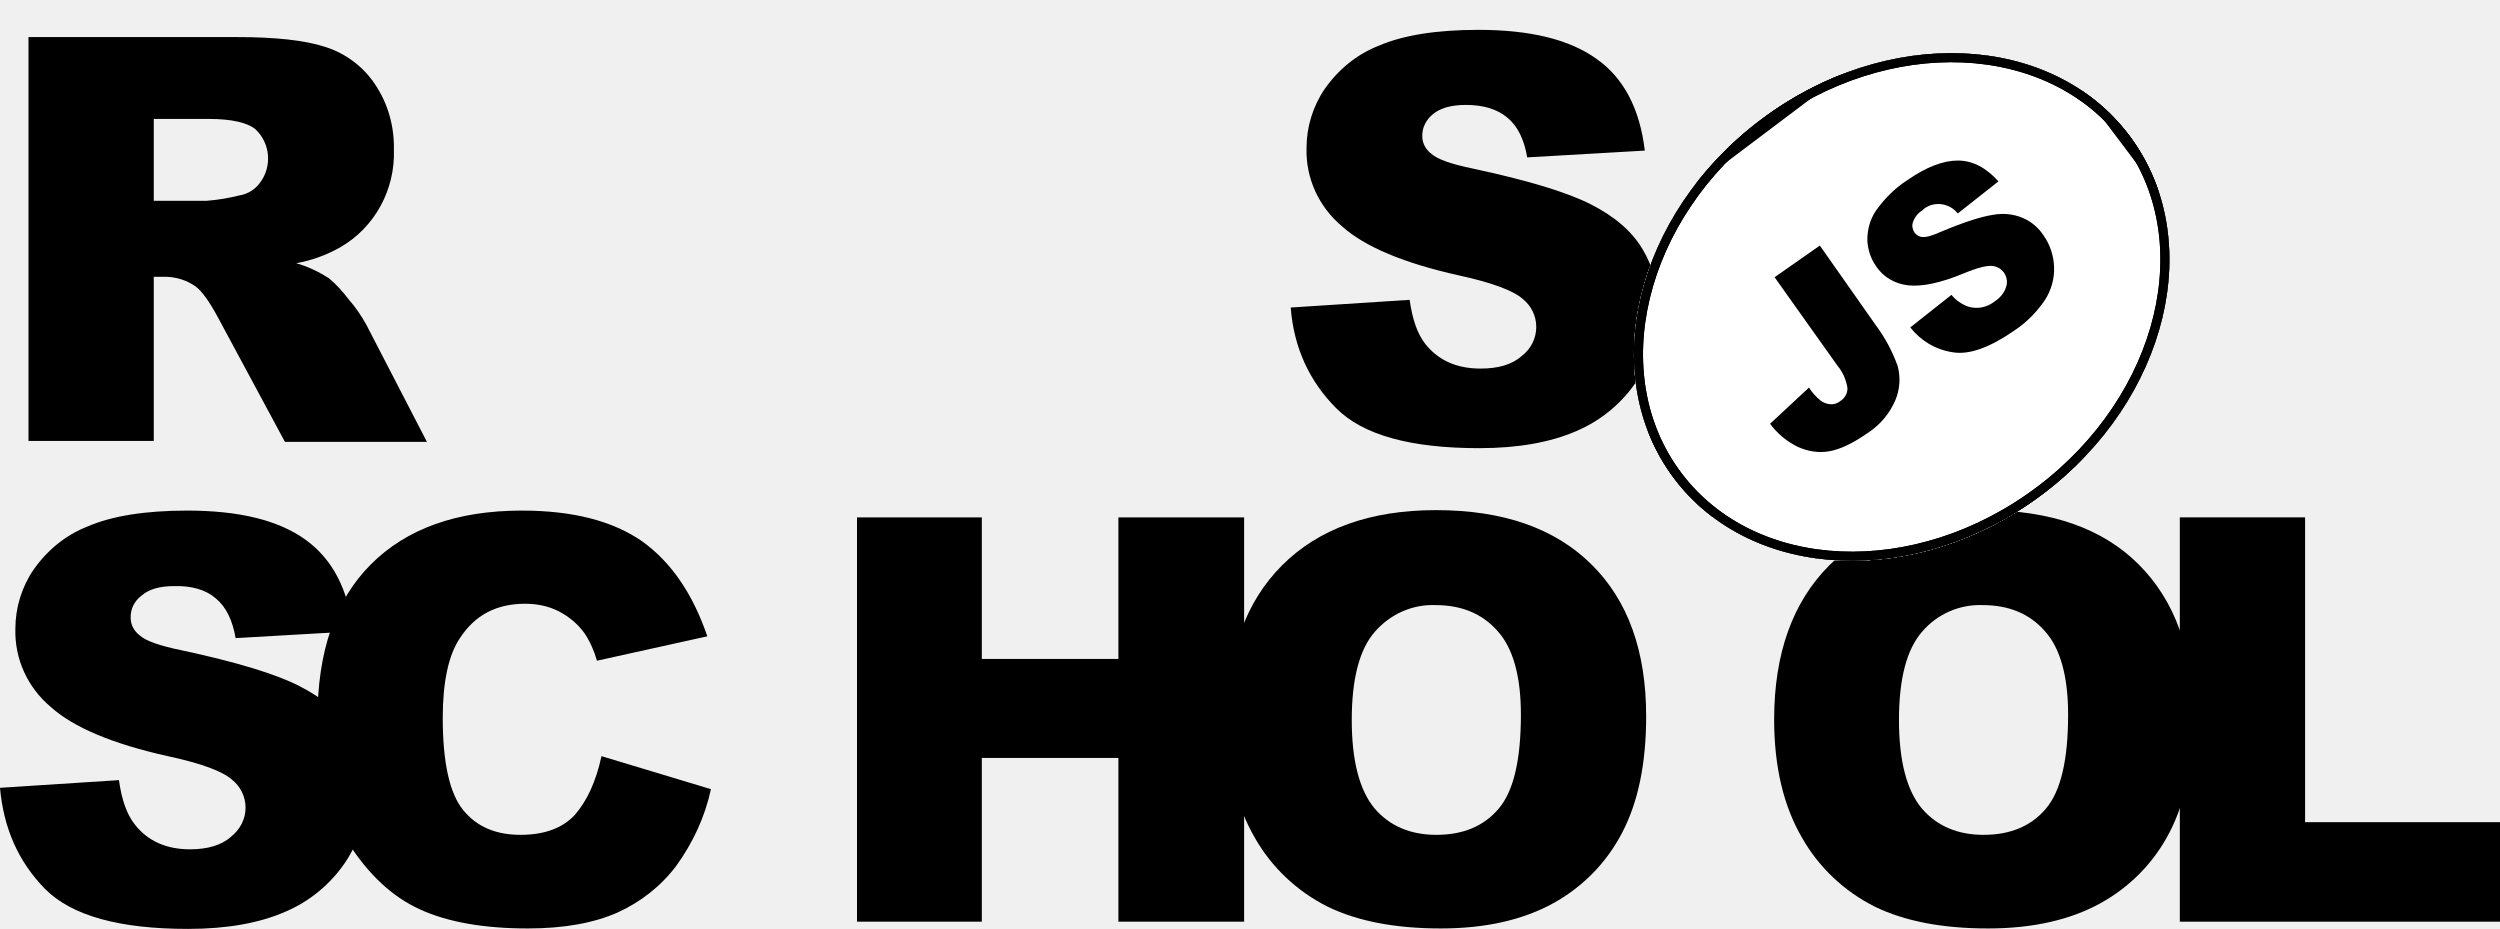
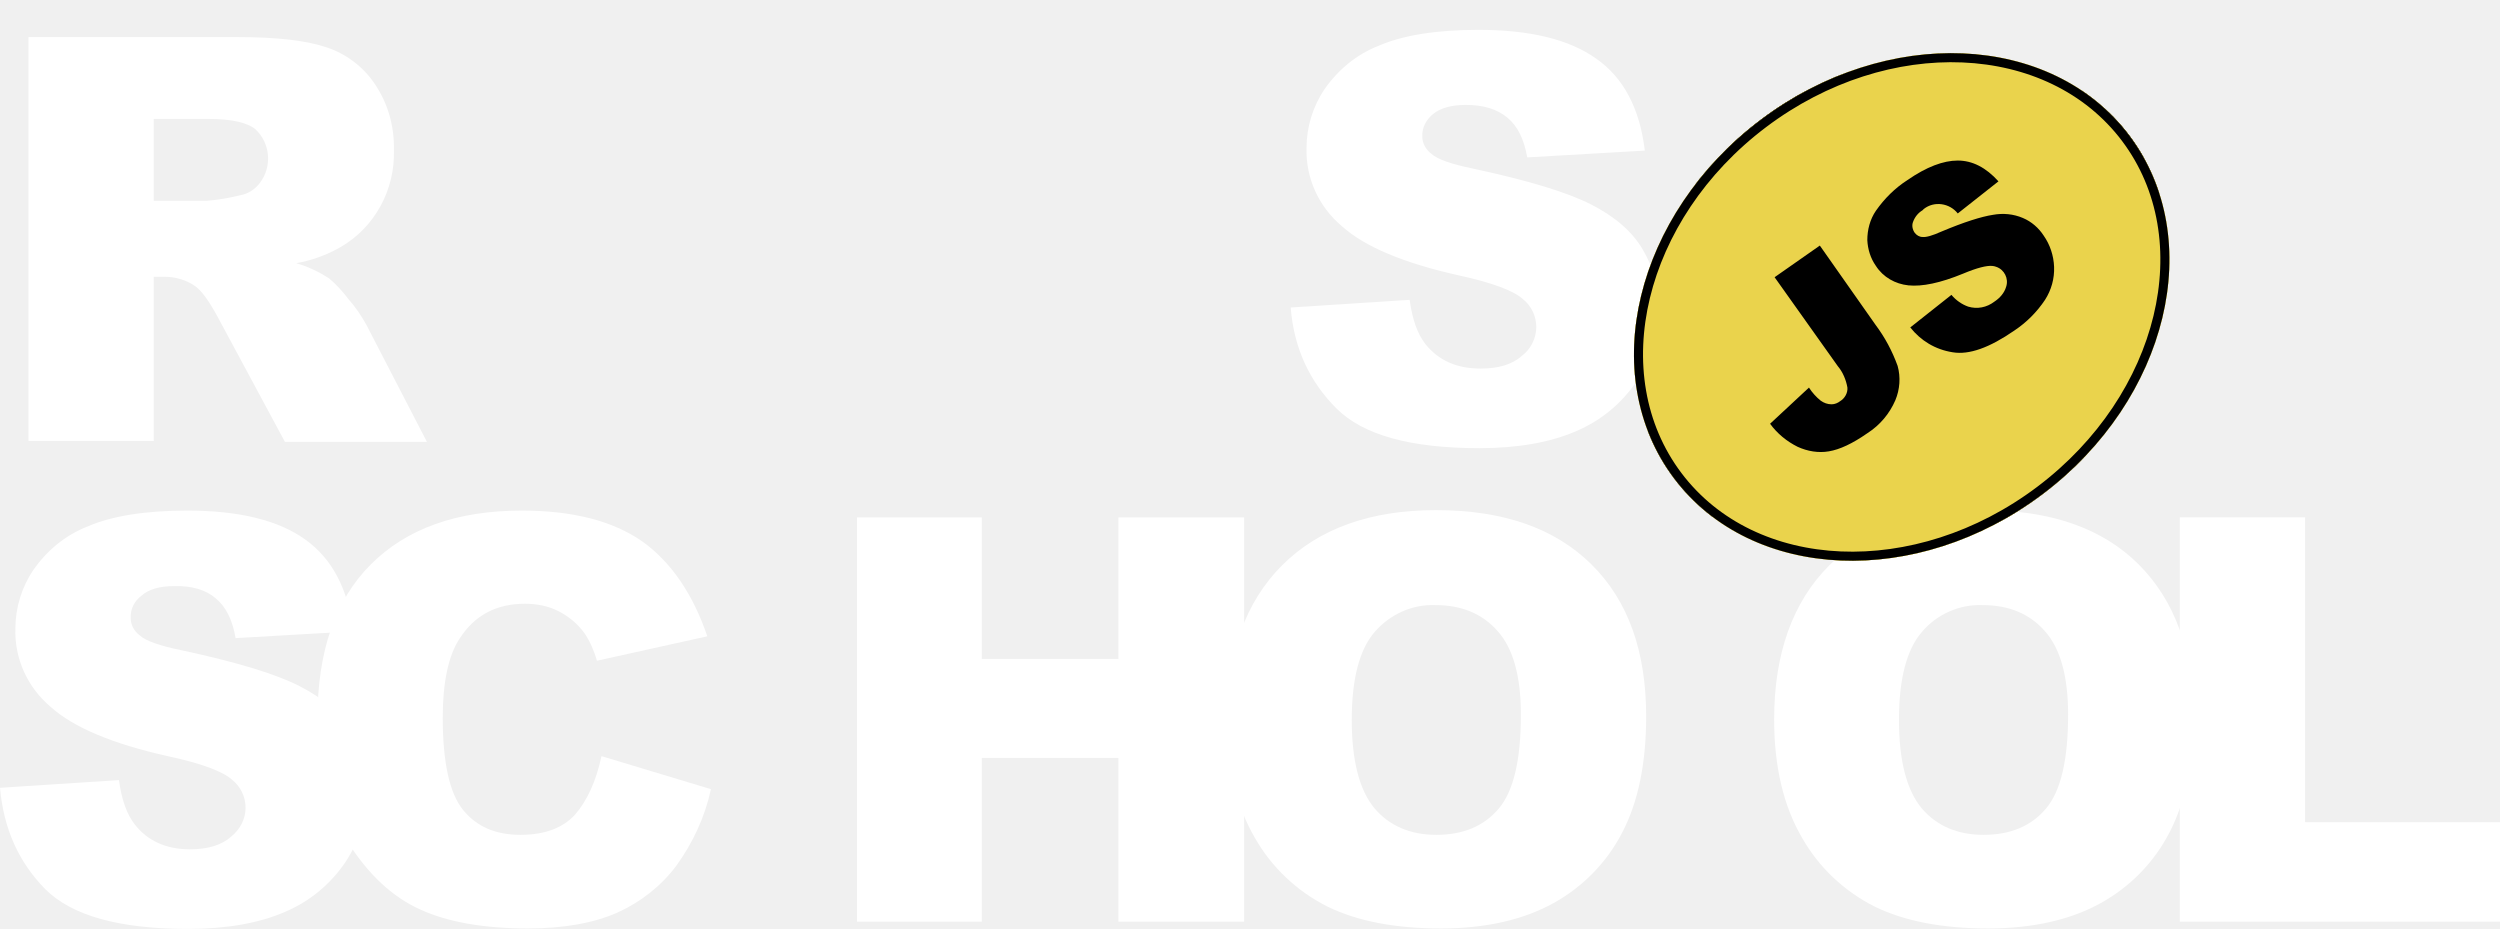
<svg xmlns="http://www.w3.org/2000/svg" xmlns:xlink="http://www.w3.org/1999/xlink" id="Layer_1" viewBox="0 0 552.8 205.3">
-   <style>.st0{fill:#fff}.st1{clip-path:url(#SVGID_2_)}.st2{clip-path:url(#SVGID_4_)}.st3{clip-path:url(#SVGID_6_)}.st4{clip-path:url(#SVGID_8_)}.st5{fill:#fff;stroke:#000;stroke-width:4;stroke-miterlimit:10}.st6{clip-path:url(#SVGID_8_)}.st6,.st7{fill:none;stroke:#000;stroke-width:4;stroke-miterlimit:10}.st8,.st9{clip-path:url(#SVGID_10_)}.st9{fill:none;stroke:#000;stroke-width:4;stroke-miterlimit:10}</style>
-   <path d="M285.4 68l26.3-1.7c.6 4.3 1.7 7.5 3.5 9.8 2.9 3.6 6.9 5.4 12.2 5.4 3.9 0 7-.9 9.1-2.8 2-1.5 3.2-3.9 3.2-6.4 0-2.4-1.1-4.7-3-6.2-2-1.8-6.7-3.6-14.1-5.2-12.1-2.7-20.8-6.3-25.9-10.9-5.1-4.3-8-10.6-7.8-17.3 0-4.6 1.4-9.2 4-13 3-4.3 7.1-7.7 12-9.6 5.3-2.3 12.7-3.5 22-3.5 11.4 0 20.1 2.1 26.1 6.4 6 4.2 9.6 11 10.7 20.3l-26 1.5c-.7-4-2.1-6.9-4.4-8.8s-5.3-2.8-9.2-2.8c-3.2 0-5.6.7-7.2 2-1.5 1.2-2.5 3-2.4 5 0 1.5.8 2.9 2 3.8 1.3 1.2 4.4 2.3 9.3 3.3 12.1 2.6 20.7 5.2 26 7.9 5.3 2.7 9.1 6 11.4 9.9 2.4 4 3.6 8.6 3.5 13.3 0 5.6-1.6 11.2-4.8 15.9-3.3 4.9-7.9 8.7-13.3 11-5.7 2.5-12.9 3.8-21.5 3.8-15.2 0-25.7-2.9-31.6-8.8S286.1 77 285.4 68zM6.3 97.6V8.2h46.1c8.5 0 15.1.7 19.6 2.2 4.4 1.4 8.3 4.3 10.9 8.2 2.9 4.3 4.3 9.3 4.2 14.5.3 8.8-4.2 17.2-11.9 21.6-3 1.7-6.3 2.9-9.7 3.5 2.5.7 5 1.9 7.2 3.3 1.7 1.4 3.1 3 4.4 4.7 1.5 1.7 2.8 3.6 3.9 5.6l13.4 25.9H63L48.2 70.2c-1.9-3.5-3.5-5.8-5-6.9-2-1.4-4.4-2.1-6.8-2.1H34v36.3H6.3zM34 44.4h11.7c2.5-.2 4.9-.6 7.3-1.2 1.8-.3 3.4-1.3 4.5-2.8 2.7-3.6 2.3-8.7-1-11.8-1.8-1.5-5.3-2.3-10.3-2.3H34v18.1zM0 174.2l26.3-1.7c.6 4.3 1.7 7.5 3.5 9.8 2.8 3.6 6.9 5.5 12.2 5.5 3.9 0 7-.9 9.1-2.8 2-1.6 3.2-3.9 3.2-6.4 0-2.4-1.1-4.7-3-6.2-2-1.8-6.7-3.6-14.2-5.2-12.1-2.7-20.8-6.3-25.9-10.9-5.1-4.3-8-10.6-7.8-17.3 0-4.6 1.4-9.2 4-13 3-4.3 7.1-7.7 12-9.6 5.3-2.3 12.7-3.5 22-3.5 11.4 0 20.1 2.1 26.1 6.4s9.5 11 10.6 20.3l-26 1.5c-.7-4-2.1-6.9-4.4-8.8-2.2-1.9-5.3-2.8-9.2-2.7-3.2 0-5.6.7-7.2 2.1-1.6 1.2-2.5 3-2.4 5 0 1.5.8 2.9 2 3.8 1.3 1.2 4.4 2.3 9.3 3.3 12.1 2.6 20.7 5.2 26 7.9 5.3 2.7 9.1 6 11.4 9.9 2.4 4 3.6 8.6 3.6 13.2 0 5.6-1.7 11.1-4.8 15.8-3.3 4.9-7.9 8.7-13.3 11-5.7 2.5-12.9 3.8-21.5 3.8-15.2 0-25.7-2.9-31.6-8.8-5.9-6-9.2-13.4-10-22.4z" />
-   <path d="M133 167.2l24.2 7.3c-1.3 6.1-4 11.9-7.7 17-3.4 4.5-7.9 8-13 10.3-5.2 2.3-11.8 3.5-19.8 3.5-9.7 0-17.7-1.4-23.8-4.2-6.2-2.8-11.5-7.8-16-14.9-4.5-7.1-6.7-16.2-6.7-27.3 0-14.8 3.9-26.2 11.8-34.1s19-11.9 33.4-11.9c11.3 0 20.1 2.3 26.6 6.8 6.4 4.6 11.2 11.6 14.4 21l-24.4 5.4c-.6-2.1-1.5-4.2-2.7-6-1.5-2.1-3.4-3.7-5.7-4.9-2.3-1.2-4.9-1.7-7.5-1.7-6.3 0-11.1 2.5-14.4 7.6-2.5 3.7-3.8 9.6-3.8 17.6 0 9.9 1.5 16.7 4.5 20.4 3 3.7 7.2 5.5 12.7 5.5 5.3 0 9.3-1.5 12-4.4 2.7-3.1 4.7-7.4 5.9-13zm56.5-52.8h27.6v31.3h30.2v-31.3h27.8v89.4h-27.8v-36.2h-30.2v36.2h-27.6v-89.4z" />
-   <path d="M271.3 159.1c0-14.6 4.1-26 12.2-34.1 8.1-8.1 19.5-12.2 34-12.2 14.9 0 26.3 4 34.4 12S364 144 364 158.4c0 10.5-1.8 19-5.3 25.7-3.4 6.6-8.7 12-15.2 15.6-6.7 3.7-15 5.6-24.9 5.6-10.1 0-18.4-1.6-25-4.8-6.8-3.4-12.4-8.7-16.1-15.2-4.1-7-6.2-15.7-6.2-26.2zm27.6.1c0 9 1.7 15.5 5 19.5 3.3 3.9 7.9 5.9 13.7 5.9 5.9 0 10.5-1.9 13.8-5.8s4.9-10.8 4.9-20.8c0-8.4-1.7-14.6-5.1-18.4-3.4-3.9-8-5.8-13.8-5.8-5.1-.2-10 2-13.4 5.9-3.4 3.9-5.1 10.4-5.1 19.5zm93.4-.1c0-14.6 4.1-26 12.2-34.1 8.1-8.1 19.5-12.2 34-12.2 14.9 0 26.4 4 34.4 12S485 144 485 158.4c0 10.5-1.8 19-5.3 25.7-3.4 6.6-8.7 12-15.2 15.6-6.7 3.7-15 5.6-24.9 5.6-10.1 0-18.4-1.6-25-4.8-6.8-3.4-12.4-8.7-16.1-15.2-4.1-7-6.2-15.7-6.2-26.2zm27.6.1c0 9 1.7 15.5 5 19.5 3.3 3.9 7.9 5.9 13.7 5.9 5.9 0 10.5-1.9 13.8-5.8 3.3-3.9 4.9-10.8 4.9-20.8 0-8.4-1.7-14.6-5.1-18.4-3.4-3.9-8-5.8-13.8-5.8-5.1-.2-10.1 2-13.4 5.9-3.4 3.9-5.1 10.4-5.1 19.5z" />
-   <path d="M482.1 114.4h27.6v67.4h43.1v22H482v-89.4z" />
+   <style>.st0{fill:#fff}.st1{clip-path:url(#SVGID_2_)}.st2{clip-path:url(#SVGID_4_)}.st3{clip-path:url(#SVGID_6_)}.st4{clip-path:url(#SVGID_8_)}.st5{fill:#fff;stroke:#fff;stroke-width:4;stroke-miterlimit:10}.st6{clip-path:url(#SVGID_8_)}.st6,.st7{fill:#EAD34C;stroke:#000;stroke-width:4;stroke-miterlimit:10}.st8,.st9{clip-path:url(#SVGID_10_)}.st9{fill:#fff;stroke:#000;stroke-width:4;stroke-miterlimit:10}</style>
+   <path fill="#fff" d="M285.4 68l26.3-1.7c.6 4.3 1.7 7.5 3.5 9.8 2.9 3.6 6.9 5.4 12.2 5.4 3.9 0 7-.9 9.1-2.8 2-1.5 3.2-3.9 3.2-6.4 0-2.4-1.1-4.7-3-6.2-2-1.8-6.7-3.6-14.1-5.2-12.1-2.7-20.8-6.3-25.9-10.9-5.1-4.3-8-10.6-7.8-17.3 0-4.6 1.4-9.2 4-13 3-4.3 7.1-7.7 12-9.6 5.3-2.3 12.7-3.5 22-3.5 11.4 0 20.1 2.1 26.1 6.4 6 4.2 9.6 11 10.7 20.3l-26 1.5c-.7-4-2.1-6.9-4.4-8.8s-5.3-2.8-9.2-2.8c-3.2 0-5.6.7-7.2 2-1.5 1.2-2.5 3-2.4 5 0 1.5.8 2.9 2 3.8 1.3 1.2 4.4 2.3 9.3 3.3 12.1 2.6 20.7 5.2 26 7.9 5.3 2.7 9.1 6 11.4 9.9 2.4 4 3.6 8.6 3.5 13.3 0 5.6-1.6 11.2-4.8 15.9-3.3 4.9-7.9 8.7-13.3 11-5.7 2.5-12.9 3.8-21.5 3.8-15.2 0-25.7-2.9-31.6-8.8S286.1 77 285.4 68zM6.3 97.6V8.2h46.1c8.5 0 15.1.7 19.6 2.2 4.4 1.4 8.3 4.3 10.9 8.2 2.9 4.3 4.3 9.3 4.2 14.5.3 8.8-4.2 17.2-11.9 21.6-3 1.7-6.3 2.9-9.7 3.5 2.5.7 5 1.9 7.2 3.3 1.7 1.4 3.1 3 4.4 4.7 1.5 1.7 2.8 3.6 3.9 5.6l13.4 25.9H63L48.2 70.2c-1.9-3.5-3.5-5.8-5-6.9-2-1.4-4.4-2.1-6.8-2.1H34v36.3H6.3zM34 44.4h11.7c2.5-.2 4.9-.6 7.3-1.2 1.8-.3 3.4-1.3 4.5-2.8 2.7-3.6 2.3-8.7-1-11.8-1.8-1.5-5.3-2.3-10.3-2.3H34v18.1zM0 174.2l26.3-1.7c.6 4.3 1.7 7.5 3.5 9.8 2.8 3.6 6.9 5.5 12.2 5.5 3.9 0 7-.9 9.1-2.8 2-1.6 3.2-3.9 3.2-6.4 0-2.4-1.1-4.7-3-6.2-2-1.8-6.7-3.6-14.2-5.2-12.1-2.7-20.8-6.3-25.9-10.9-5.1-4.3-8-10.6-7.8-17.3 0-4.6 1.4-9.2 4-13 3-4.3 7.1-7.7 12-9.6 5.3-2.3 12.7-3.5 22-3.5 11.4 0 20.1 2.1 26.1 6.4s9.5 11 10.6 20.3l-26 1.5c-.7-4-2.1-6.9-4.4-8.8-2.2-1.9-5.3-2.8-9.2-2.7-3.2 0-5.6.7-7.2 2.1-1.6 1.2-2.5 3-2.4 5 0 1.5.8 2.9 2 3.8 1.3 1.2 4.4 2.3 9.3 3.3 12.1 2.6 20.7 5.2 26 7.9 5.3 2.7 9.1 6 11.4 9.9 2.4 4 3.6 8.6 3.6 13.2 0 5.6-1.7 11.1-4.8 15.8-3.3 4.9-7.9 8.7-13.3 11-5.7 2.5-12.9 3.8-21.5 3.8-15.2 0-25.7-2.9-31.6-8.8-5.9-6-9.2-13.4-10-22.4z" />
+   <path fill="#fff" d="M133 167.2l24.2 7.3c-1.3 6.1-4 11.9-7.7 17-3.4 4.5-7.9 8-13 10.3-5.2 2.3-11.8 3.5-19.8 3.5-9.7 0-17.7-1.4-23.8-4.2-6.2-2.8-11.5-7.8-16-14.9-4.5-7.1-6.7-16.2-6.7-27.3 0-14.8 3.9-26.2 11.8-34.1s19-11.9 33.4-11.9c11.3 0 20.1 2.3 26.6 6.8 6.4 4.6 11.2 11.6 14.4 21l-24.4 5.4c-.6-2.1-1.5-4.2-2.7-6-1.5-2.1-3.4-3.7-5.7-4.9-2.3-1.2-4.9-1.7-7.5-1.7-6.3 0-11.1 2.5-14.4 7.6-2.5 3.7-3.8 9.6-3.8 17.6 0 9.9 1.5 16.7 4.5 20.4 3 3.7 7.2 5.5 12.7 5.5 5.3 0 9.3-1.5 12-4.4 2.7-3.1 4.7-7.4 5.9-13zm56.5-52.8h27.6v31.3h30.2v-31.3h27.8v89.4h-27.8v-36.2h-30.2v36.2h-27.6v-89.4z" />
+   <path fill="#fff" d="M271.3 159.1c0-14.6 4.1-26 12.2-34.1 8.1-8.1 19.5-12.2 34-12.2 14.9 0 26.3 4 34.4 12S364 144 364 158.4c0 10.5-1.8 19-5.3 25.7-3.4 6.6-8.7 12-15.2 15.6-6.7 3.7-15 5.6-24.9 5.6-10.1 0-18.4-1.6-25-4.8-6.8-3.4-12.4-8.7-16.1-15.2-4.1-7-6.2-15.7-6.2-26.2zm27.6.1c0 9 1.7 15.5 5 19.5 3.3 3.9 7.9 5.9 13.7 5.9 5.9 0 10.5-1.9 13.8-5.8s4.9-10.8 4.9-20.8c0-8.4-1.7-14.6-5.1-18.4-3.4-3.9-8-5.8-13.8-5.8-5.1-.2-10 2-13.4 5.9-3.4 3.9-5.1 10.4-5.1 19.5zm93.4-.1c0-14.6 4.1-26 12.2-34.1 8.1-8.1 19.5-12.2 34-12.2 14.9 0 26.4 4 34.4 12S485 144 485 158.4c0 10.5-1.8 19-5.3 25.7-3.4 6.6-8.7 12-15.2 15.6-6.7 3.7-15 5.6-24.9 5.6-10.1 0-18.4-1.6-25-4.8-6.8-3.4-12.4-8.7-16.1-15.2-4.1-7-6.2-15.7-6.2-26.2zm27.6.1c0 9 1.7 15.5 5 19.5 3.3 3.9 7.9 5.9 13.7 5.9 5.9 0 10.5-1.9 13.8-5.8 3.3-3.9 4.9-10.8 4.9-20.8 0-8.4-1.7-14.6-5.1-18.4-3.4-3.9-8-5.8-13.8-5.8-5.1-.2-10.1 2-13.4 5.9-3.4 3.9-5.1 10.4-5.1 19.5z" />
+   <path fill="#fff" d="M482.1 114.4h27.6v67.4h43.1v22H482v-89.4z" />
  <ellipse transform="rotate(-37.001 420.46 67.88)" class="st0" cx="420.5" cy="67.9" rx="63" ry="51.8" />
  <defs>
    <ellipse id="SVGID_1_" transform="rotate(-37.001 420.46 67.88)" cx="420.5" cy="67.9" rx="63" ry="51.8" />
  </defs>
  <clipPath id="SVGID_2_">
    <use xlink:href="#SVGID_1_" overflow="visible" />
  </clipPath>
  <g class="st1">
    <path transform="rotate(-37.001 420.82 68.353)" class="st0" d="M330.9-14.2h179.8v165.1H330.9z" />
    <g id="Layer_2_1_">
      <defs>
        <path id="SVGID_3_" transform="rotate(-37.001 420.82 68.353)" d="M330.9-14.2h179.8v165.1H330.9z" />
      </defs>
      <clipPath id="SVGID_4_">
        <use xlink:href="#SVGID_3_" overflow="visible" />
      </clipPath>
      <g id="Layer_1-2" class="st2">
        <ellipse transform="rotate(-37.001 420.46 67.88)" class="st0" cx="420.5" cy="67.9" rx="63" ry="51.8" />
        <defs>
          <ellipse id="SVGID_5_" transform="rotate(-37.001 420.46 67.88)" cx="420.5" cy="67.9" rx="63" ry="51.8" />
        </defs>
        <clipPath id="SVGID_6_">
          <use xlink:href="#SVGID_5_" overflow="visible" />
        </clipPath>
        <g class="st3">
          <path transform="rotate(-37 420.799 68.802)" class="st0" d="M357.8 17h125.9v103.7H357.8z" />
          <defs>
            <path id="SVGID_7_" transform="rotate(-37 420.799 68.802)" d="M357.8 17h125.9v103.7H357.8z" />
          </defs>
          <clipPath id="SVGID_8_">
            <use xlink:href="#SVGID_7_" overflow="visible" />
          </clipPath>
          <g class="st4">
            <ellipse transform="rotate(-37.001 420.46 67.88)" class="st5" cx="420.5" cy="67.9" rx="63" ry="51.8" />
          </g>
          <path transform="rotate(-37 420.799 68.802)" class="st6" d="M357.8 17h125.9v103.7H357.8z" />
          <ellipse transform="rotate(-37.001 420.46 67.88)" class="st7" cx="420.5" cy="67.9" rx="63" ry="51.8" />
          <path transform="rotate(-37 420.799 68.802)" class="st0" d="M357.8 17h125.9v103.7H357.8z" />
          <defs>
            <path id="SVGID_9_" transform="rotate(-37 420.799 68.802)" d="M357.8 17h125.9v103.7H357.8z" />
          </defs>
          <clipPath id="SVGID_10_">
            <use xlink:href="#SVGID_9_" overflow="visible" />
          </clipPath>
          <g class="st8">
            <ellipse transform="rotate(-37.001 420.46 67.88)" class="st5" cx="420.5" cy="67.9" rx="63" ry="51.8" />
          </g>
          <path transform="rotate(-37 420.799 68.802)" class="st9" d="M357.8 17h125.9v103.7H357.8z" />
          <path transform="rotate(-37.001 420.82 68.353)" class="st7" d="M330.9-14.2h179.8v165.1H330.9z" />
        </g>
        <ellipse transform="rotate(-37.001 420.46 67.88)" class="st7" cx="420.5" cy="67.9" rx="63" ry="51.8" />
        <path d="M392.4 61.3l10-7 12.3 17.5c2.1 2.8 3.7 5.8 4.9 9.1.7 2.5.5 5.2-.5 7.6-1.3 3-3.4 5.5-6.2 7.3-3.3 2.3-6.1 3.6-8.5 4-2.3.4-4.7 0-6.9-1-2.4-1.2-4.5-2.9-6.1-5.1l8.6-8c.7 1.1 1.6 2.1 2.6 2.9.7.5 1.5.8 2.4.8.7 0 1.4-.3 1.9-.7 1-.6 1.7-1.8 1.6-3-.3-1.7-1-3.4-2.1-4.7l-14-19.7zm30 11.1l9.1-7.2c1 1.2 2.3 2.1 3.7 2.6 2 .6 4.1.2 5.8-1.1 1.2-.8 2.2-1.9 2.6-3.3.6-1.8-.4-3.8-2.2-4.4-.3-.1-.6-.2-.9-.2-1.2-.1-3.3.4-6.4 1.7-5.1 2.1-9.1 2.9-12.1 2.6-2.9-.3-5.6-1.8-7.2-4.3-1.2-1.7-1.8-3.7-1.9-5.7 0-2.3.6-4.6 1.9-6.5 1.9-2.7 4.2-5 7-6.8 4.2-2.9 7.9-4.3 11.1-4.3 3.2 0 6.2 1.5 9 4.6l-9 7.1c-1.8-2.3-5.2-2.8-7.5-1l-.3.3c-1 .6-1.7 1.5-2.1 2.6-.3.8-.1 1.7.4 2.4.4.5 1 .9 1.7.9.8.1 2.2-.3 4.2-1.2 5-2.1 8.8-3.3 11.4-3.7 2.2-.4 4.5-.2 6.6.7 1.9.8 3.5 2.2 4.6 3.9 1.4 2 2.2 4.4 2.3 6.9.1 2.6-.6 5.1-2 7.3-1.8 2.7-4.1 5-6.8 6.8-5.5 3.8-10 5.4-13.6 4.8-3.9-.6-7.1-2.6-9.4-5.5z" />
      </g>
    </g>
  </g>
</svg>
